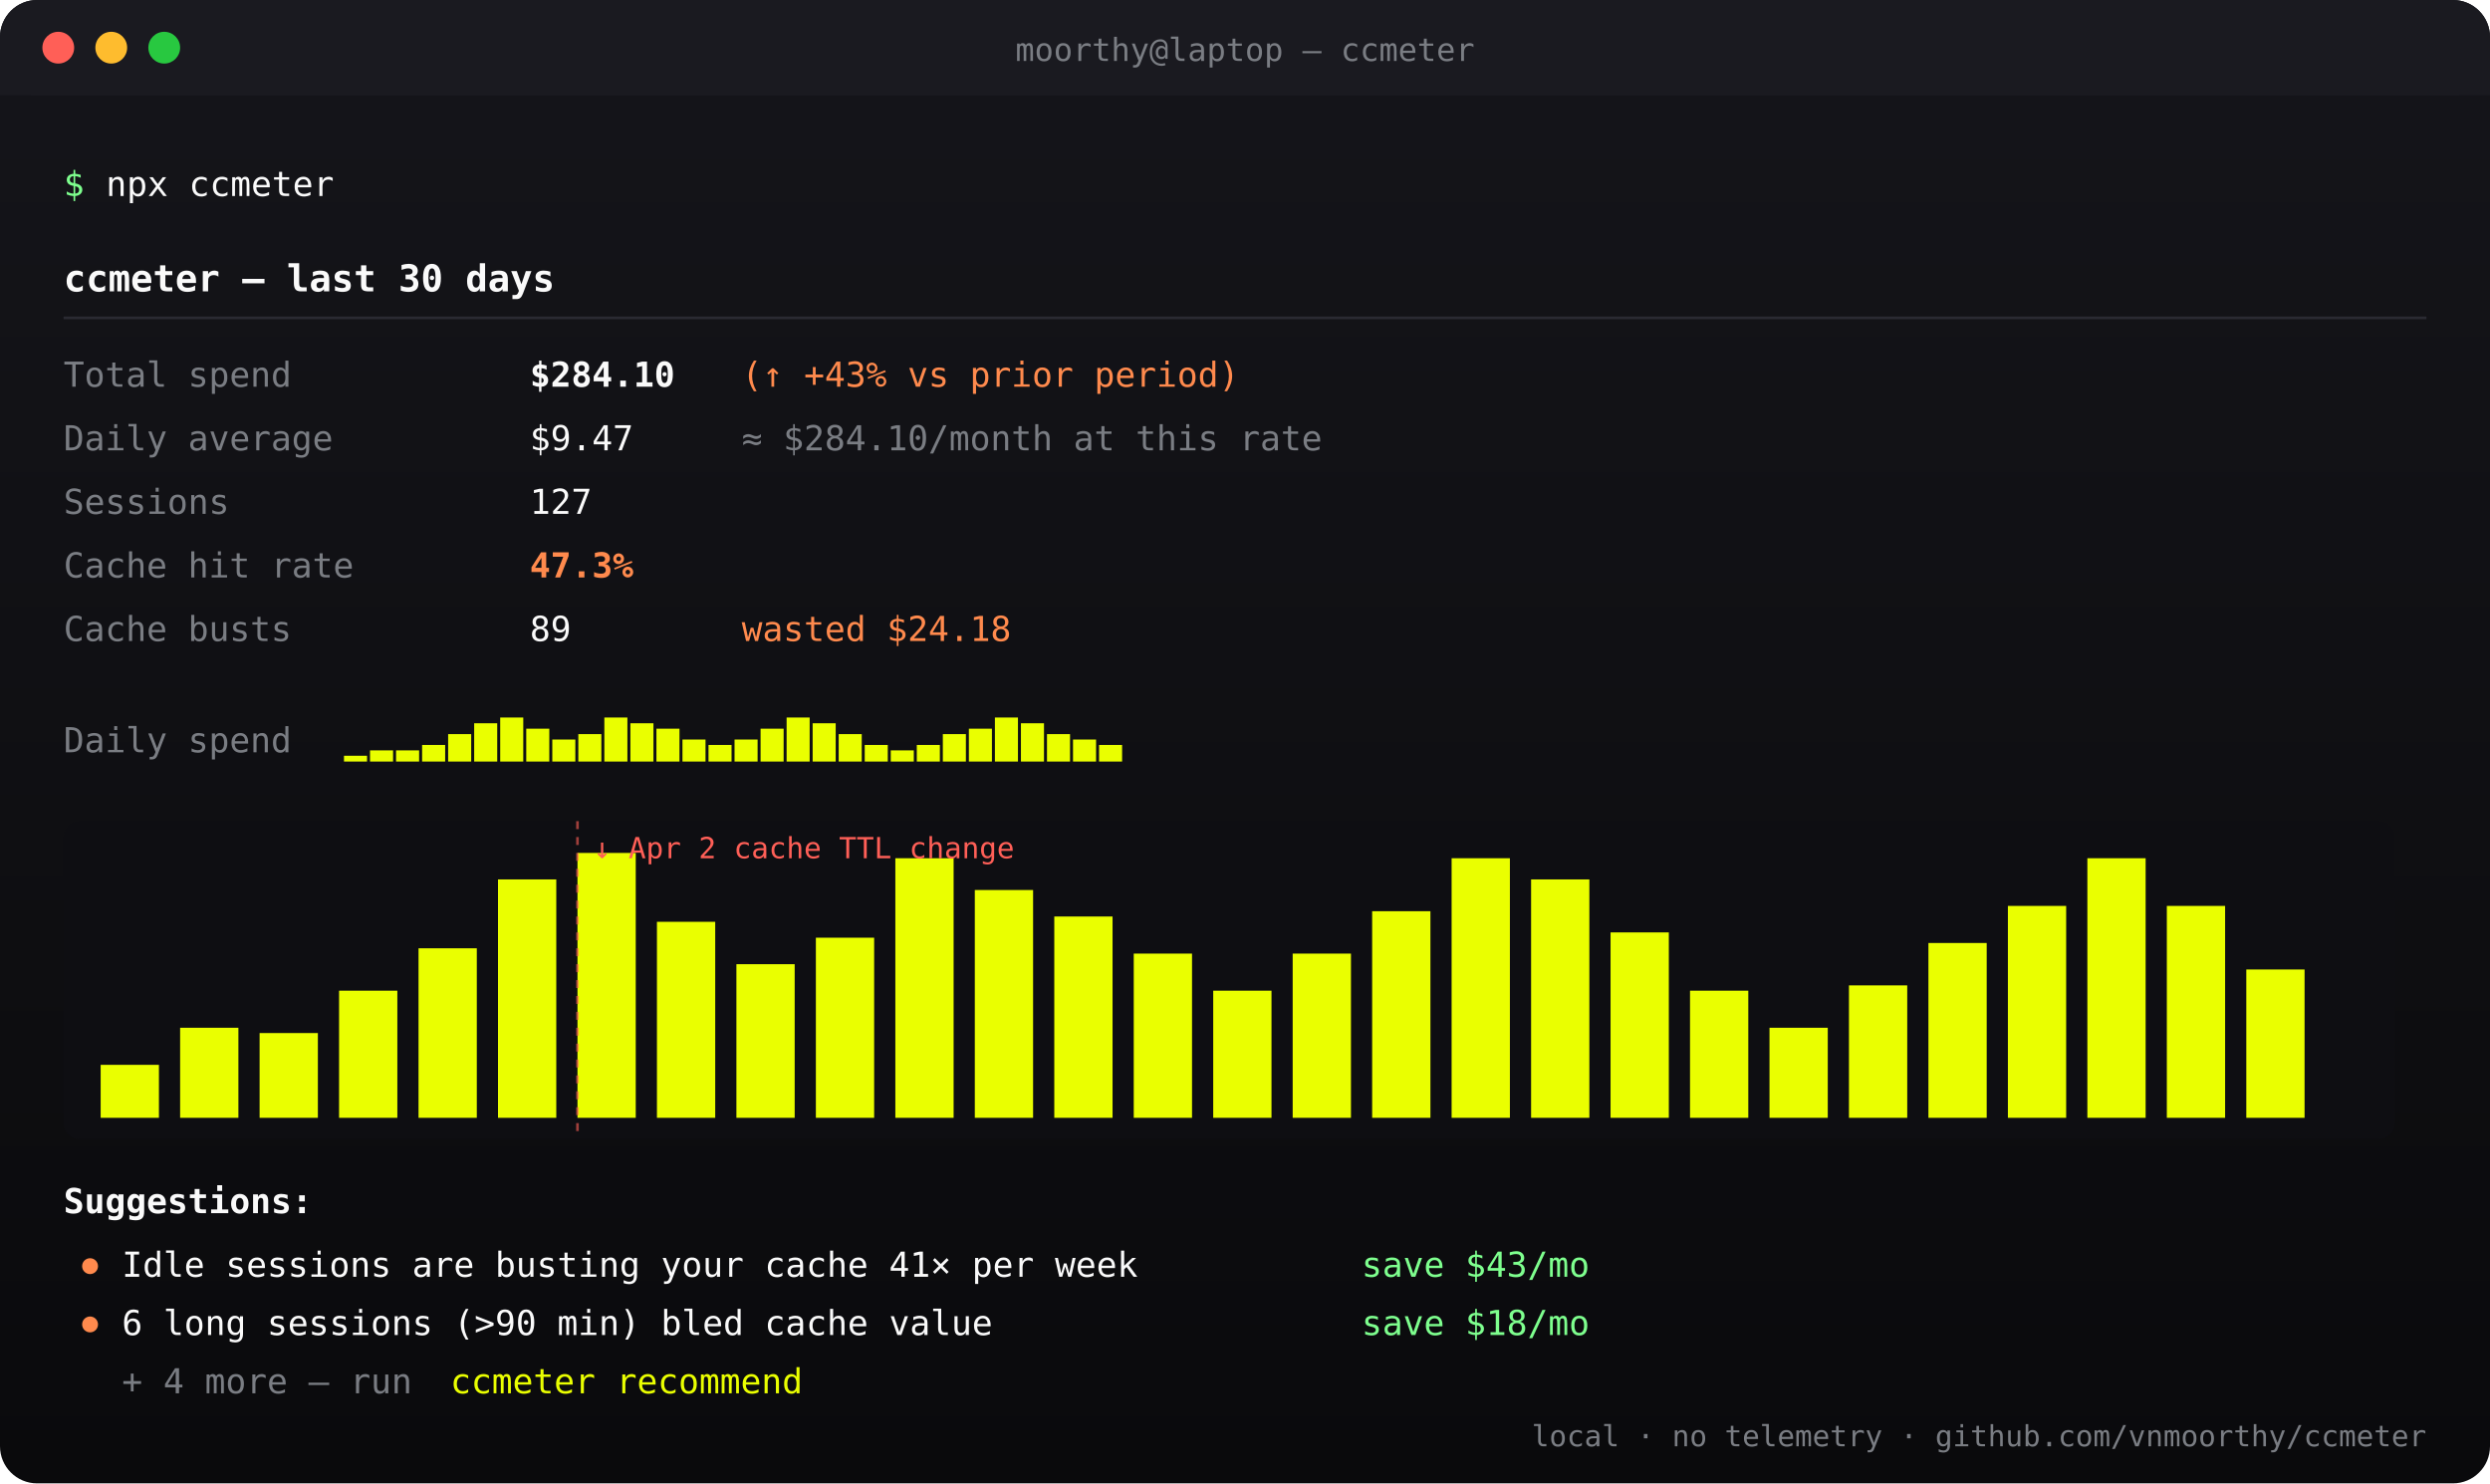
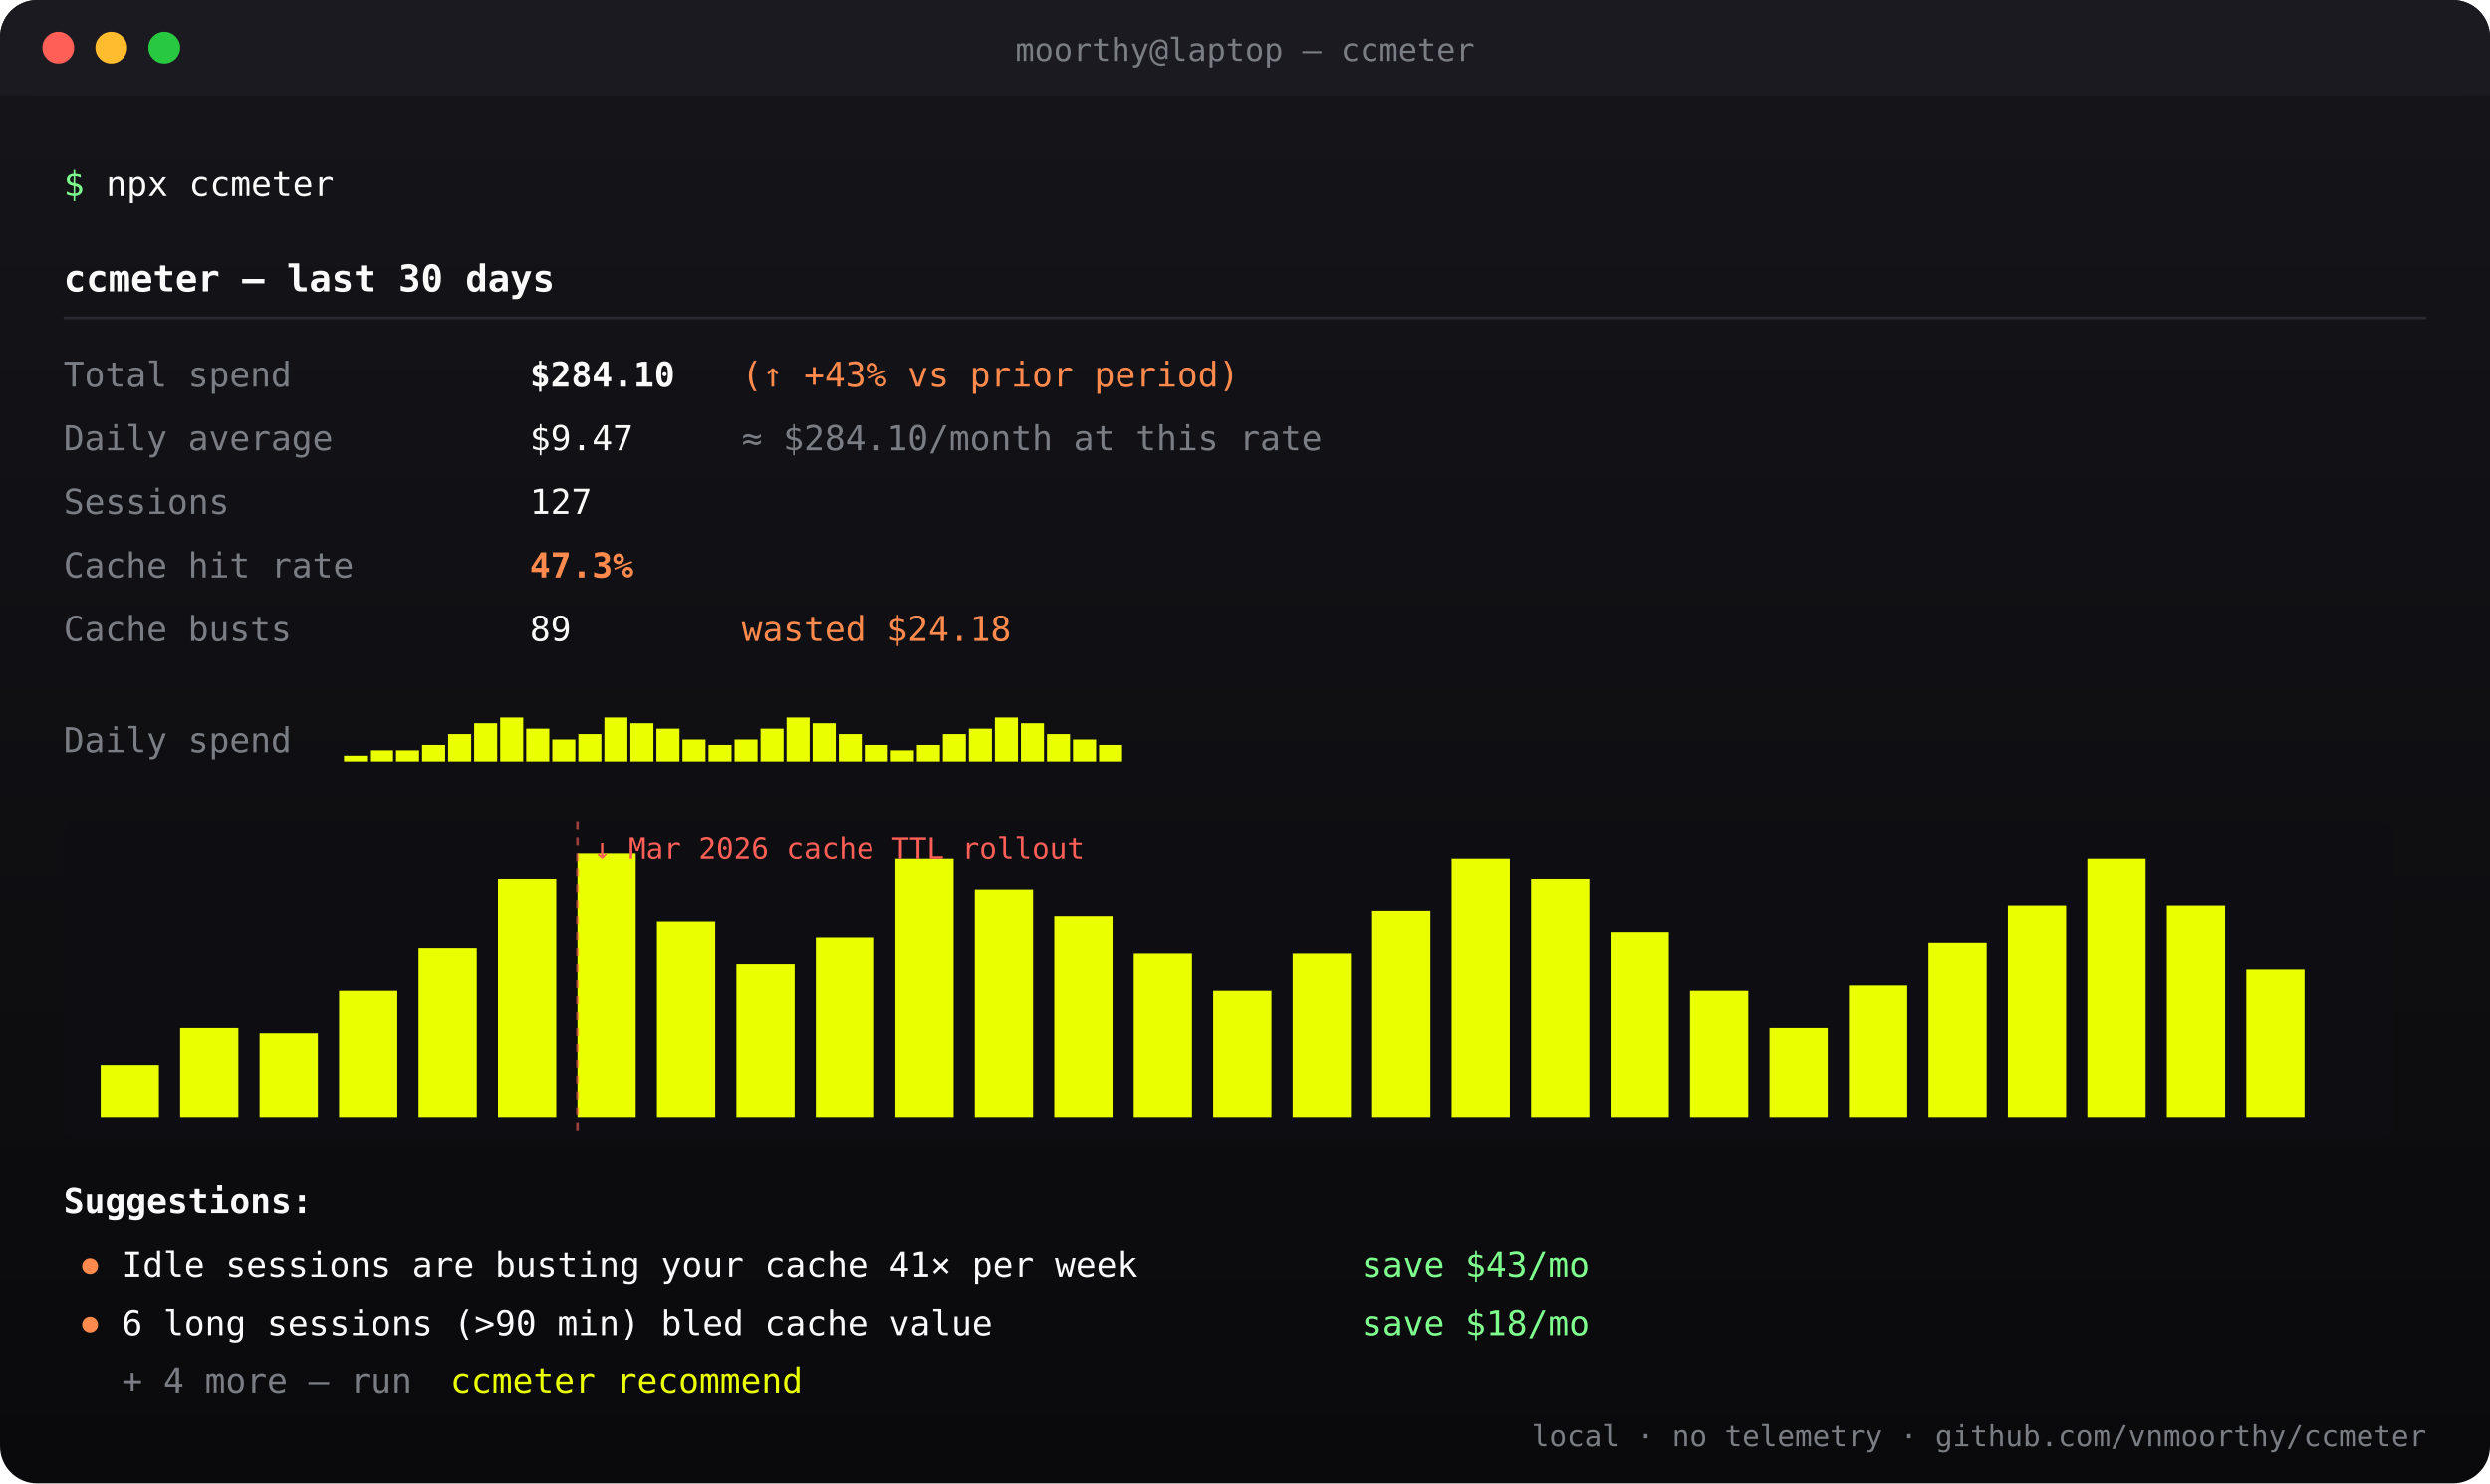
<svg xmlns="http://www.w3.org/2000/svg" width="940" height="560" viewBox="0 0 940 560" font-family="ui-monospace,SFMono-Regular,Menlo,Consolas,monospace">
  <defs>
    <linearGradient id="bg" x1="0" y1="0" x2="0" y2="1">
      <stop offset="0" stop-color="#15151a" />
      <stop offset="1" stop-color="#0a0a0c" />
    </linearGradient>
    <filter id="soft">
      <feGaussianBlur stdDeviation="0.4" />
    </filter>
  </defs>
  <rect width="940" height="560" rx="14" fill="url(#bg)" />
  <g transform="translate(0,0)">
    <rect width="940" height="36" rx="14" fill="#1a1a20" />
    <rect y="22" width="940" height="14" fill="#1a1a20" />
    <circle cx="22" cy="18" r="6" fill="#ff5f57" />
    <circle cx="42" cy="18" r="6" fill="#febc2e" />
    <circle cx="62" cy="18" r="6" fill="#28c840" />
    <text x="470" y="23" fill="#7a7d83" font-size="12" text-anchor="middle">moorthy@laptop — ccmeter</text>
  </g>
  <text x="24" y="74" fill="#7eff8e" font-size="13">$</text>
  <text x="40" y="74" fill="#fafafa" font-size="13">npx ccmeter</text>
  <text x="24" y="110" fill="#fafafa" font-weight="700" font-size="14">ccmeter — last 30 days</text>
  <line x1="24" y1="120" x2="916" y2="120" stroke="#2a2a32" stroke-width="1" />
  <g font-size="13">
    <text x="24" y="146" fill="#7a7d83">Total spend</text>
    <text x="200" y="146" fill="#fafafa" font-weight="700">$284.10</text>
    <text x="280" y="146" fill="#ff8a4d">(↑ +43% vs prior period)</text>
    <text x="24" y="170" fill="#7a7d83">Daily average</text>
    <text x="200" y="170" fill="#fafafa">$9.47</text>
    <text x="280" y="170" fill="#7a7d83">≈ $284.10/month at this rate</text>
    <text x="24" y="194" fill="#7a7d83">Sessions</text>
    <text x="200" y="194" fill="#fafafa">127</text>
    <text x="24" y="218" fill="#7a7d83">Cache hit rate</text>
    <text x="200" y="218" fill="#ff8a4d" font-weight="700">47.3%</text>
    <text x="24" y="242" fill="#7a7d83">Cache busts</text>
    <text x="200" y="242" fill="#fafafa">89</text>
    <text x="280" y="242" fill="#ff8a4d">wasted $24.18</text>
  </g>
  <text x="24" y="284" fill="#7a7d83" font-size="13">Daily spend</text>
  <text x="130" y="284" fill="#eaff00" font-size="14" letter-spacing="1.4">▁▂▂▃▅▇█▆▄▅█▇▆▄▃▄▆█▇▅▃▂▃▅▆█▇▅▄▃</text>
  <g transform="translate(24,310)">
    <rect width="880" height="120" fill="#0e0e12" rx="6" />
    <g fill="#eaff00">
      <rect x="14" y="92" width="22" height="20" />
      <rect x="44" y="78" width="22" height="34" />
      <rect x="74" y="80" width="22" height="32" />
      <rect x="104" y="64" width="22" height="48" />
      <rect x="134" y="48" width="22" height="64" />
      <rect x="164" y="22" width="22" height="90" />
      <rect x="194" y="12" width="22" height="100" />
      <rect x="224" y="38" width="22" height="74" />
      <rect x="254" y="54" width="22" height="58" />
      <rect x="284" y="44" width="22" height="68" />
      <rect x="314" y="14" width="22" height="98" />
      <rect x="344" y="26" width="22" height="86" />
      <rect x="374" y="36" width="22" height="76" />
      <rect x="404" y="50" width="22" height="62" />
      <rect x="434" y="64" width="22" height="48" />
      <rect x="464" y="50" width="22" height="62" />
      <rect x="494" y="34" width="22" height="78" />
      <rect x="524" y="14" width="22" height="98" />
      <rect x="554" y="22" width="22" height="90" />
      <rect x="584" y="42" width="22" height="70" />
      <rect x="614" y="64" width="22" height="48" />
      <rect x="644" y="78" width="22" height="34" />
      <rect x="674" y="62" width="22" height="50" />
      <rect x="704" y="46" width="22" height="66" />
      <rect x="734" y="32" width="22" height="80" />
      <rect x="764" y="14" width="22" height="98" />
      <rect x="794" y="32" width="22" height="80" />
      <rect x="824" y="56" width="22" height="56" />
    </g>
    <line x1="194" y1="0" x2="194" y2="120" stroke="#ff5f57" stroke-width="1" stroke-dasharray="3,3" opacity="0.6" />
-     <text x="200" y="14" fill="#ff5f57" font-size="11">↓ Apr 2 cache TTL change</text>
+     <text x="200" y="14" fill="#ff5f57" font-size="11">↓ Mar 2026 cache TTL rollout</text>
  </g>
  <g font-size="13">
    <text x="24" y="458" fill="#fafafa" font-weight="700">Suggestions:</text>
    <circle cx="34" cy="478" r="3" fill="#ff8a4d" />
    <text x="46" y="482" fill="#fafafa">Idle sessions are busting your cache 41× per week</text>
    <text x="514" y="482" fill="#7eff8e">save $43/mo</text>
    <circle cx="34" cy="500" r="3" fill="#ff8a4d" />
    <text x="46" y="504" fill="#fafafa">6 long sessions (&gt;90 min) bled cache value</text>
    <text x="514" y="504" fill="#7eff8e">save $18/mo</text>
    <text x="46" y="526" fill="#7a7d83">+ 4 more — run </text>
    <text x="170" y="526" fill="#eaff00">ccmeter recommend</text>
  </g>
  <text x="916" y="546" text-anchor="end" fill="#7a7d83" font-size="11">local · no telemetry · github.com/vnmoorthy/ccmeter</text>
</svg>
